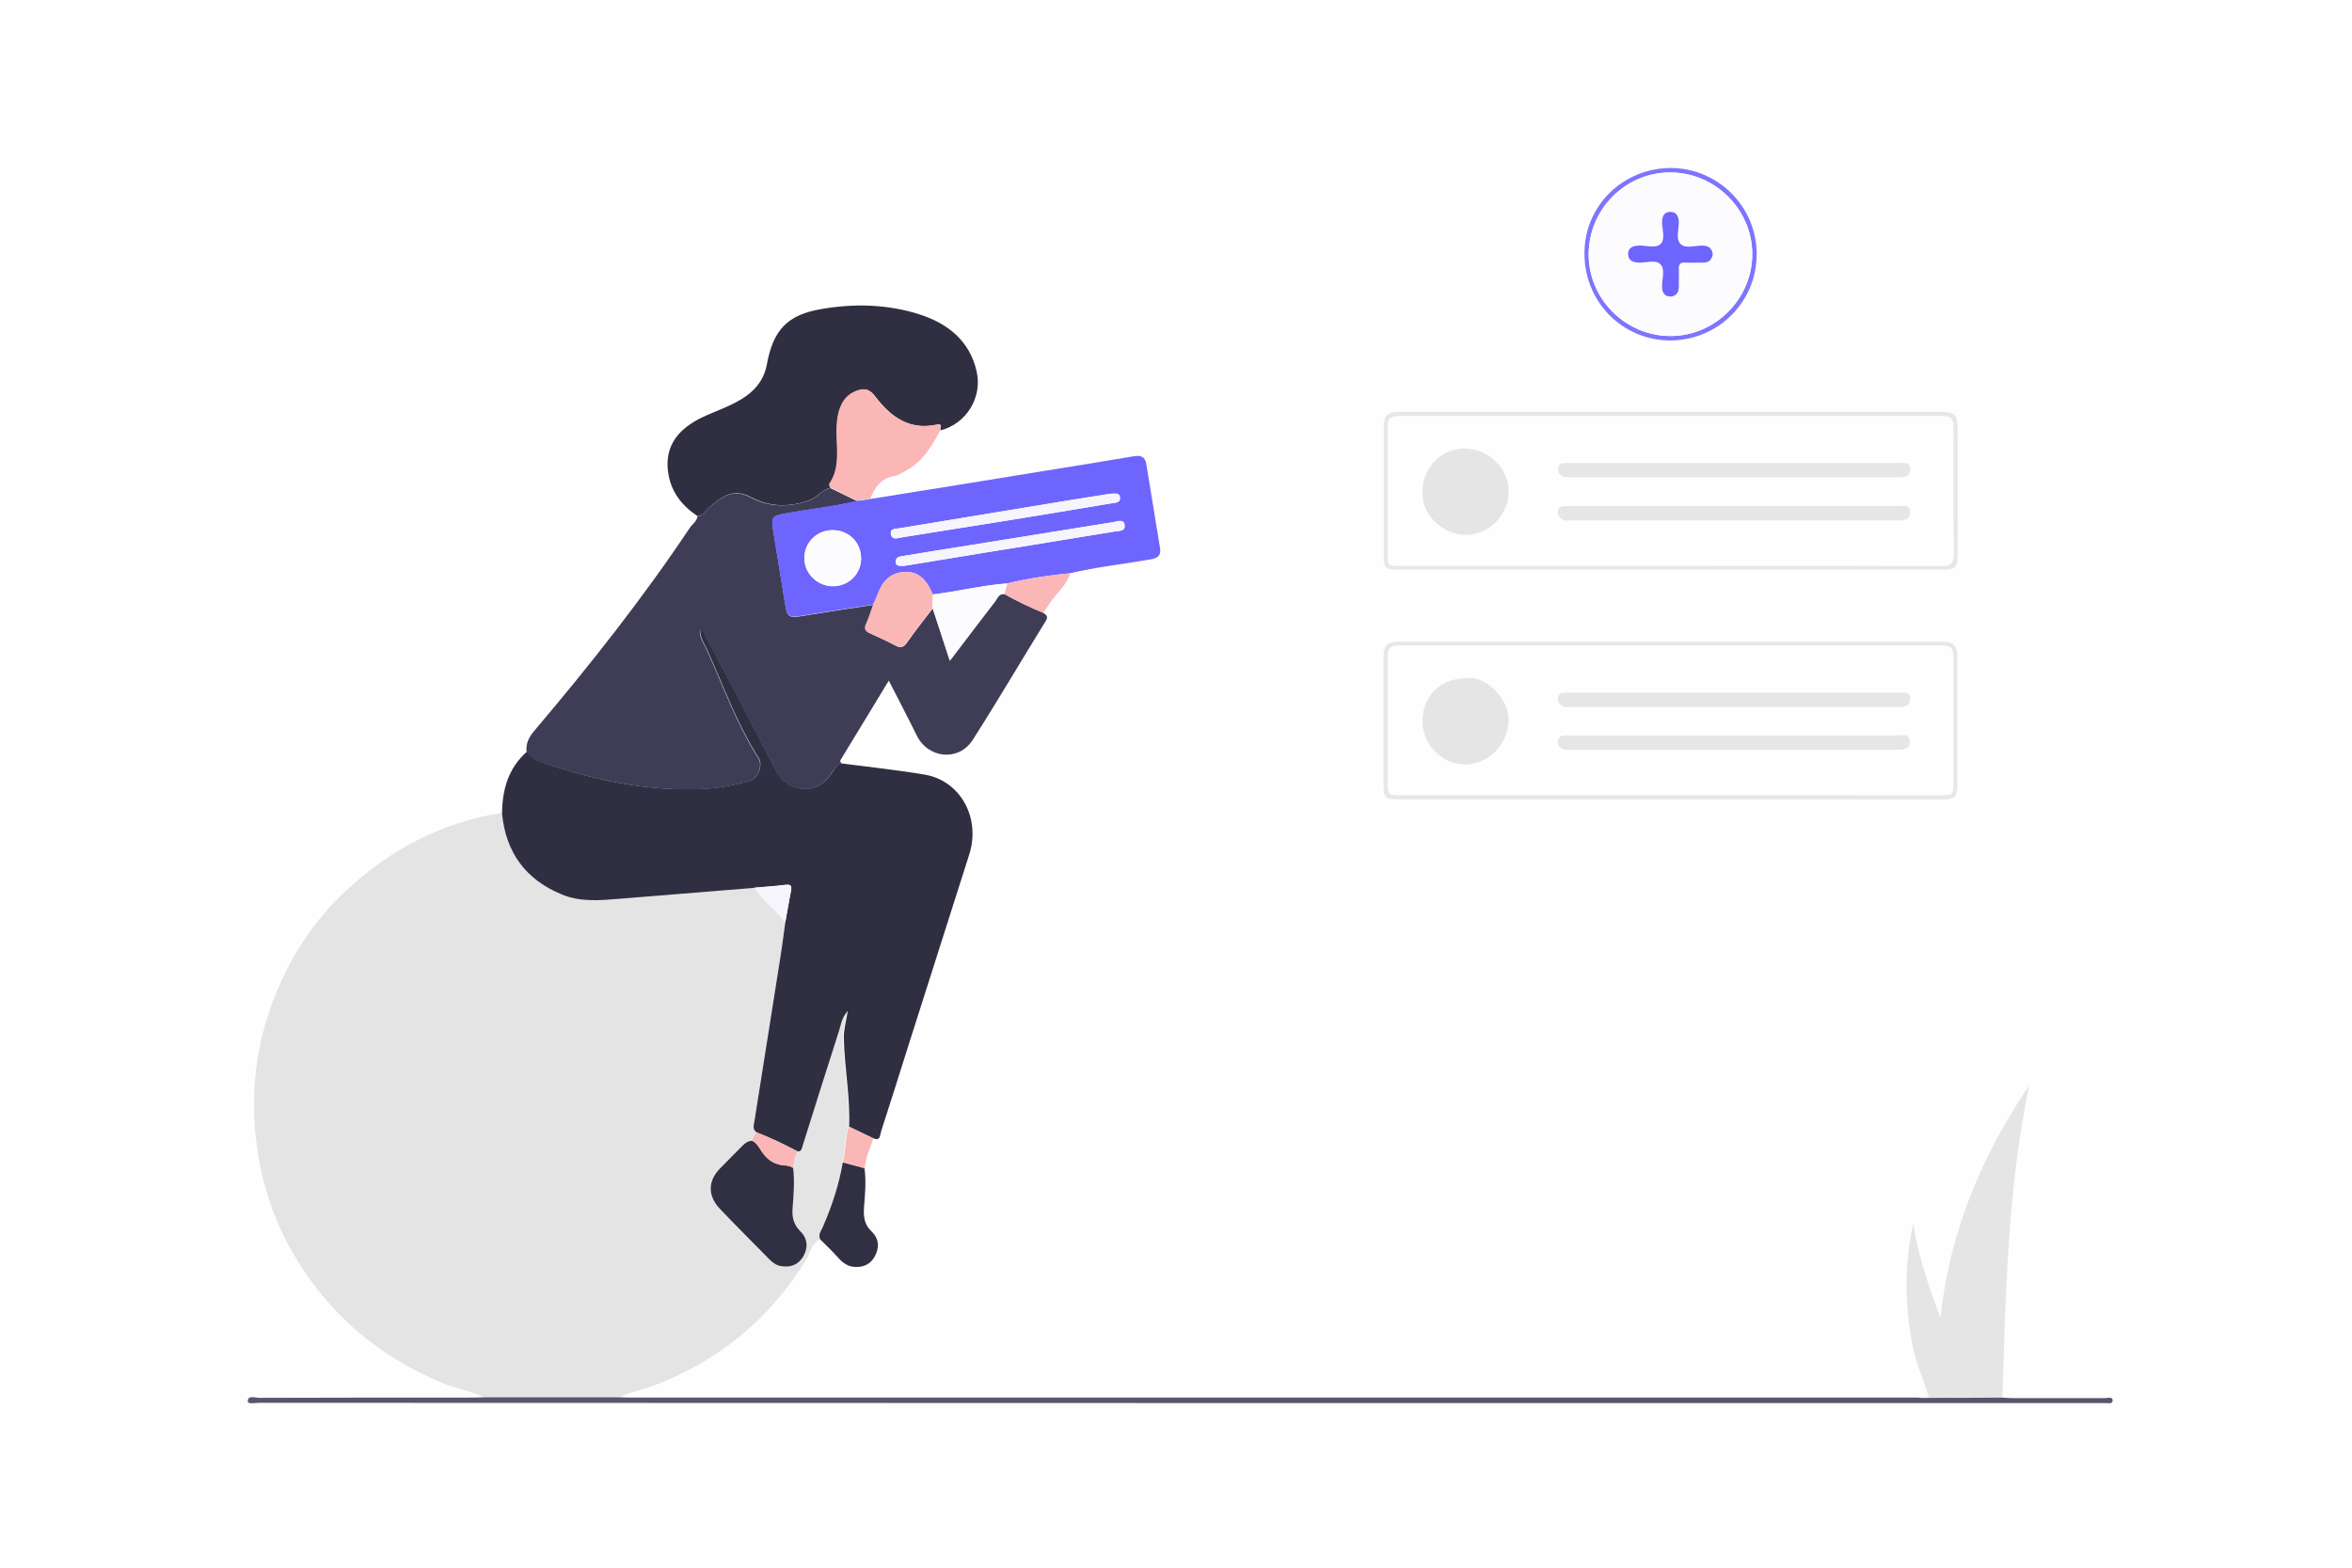
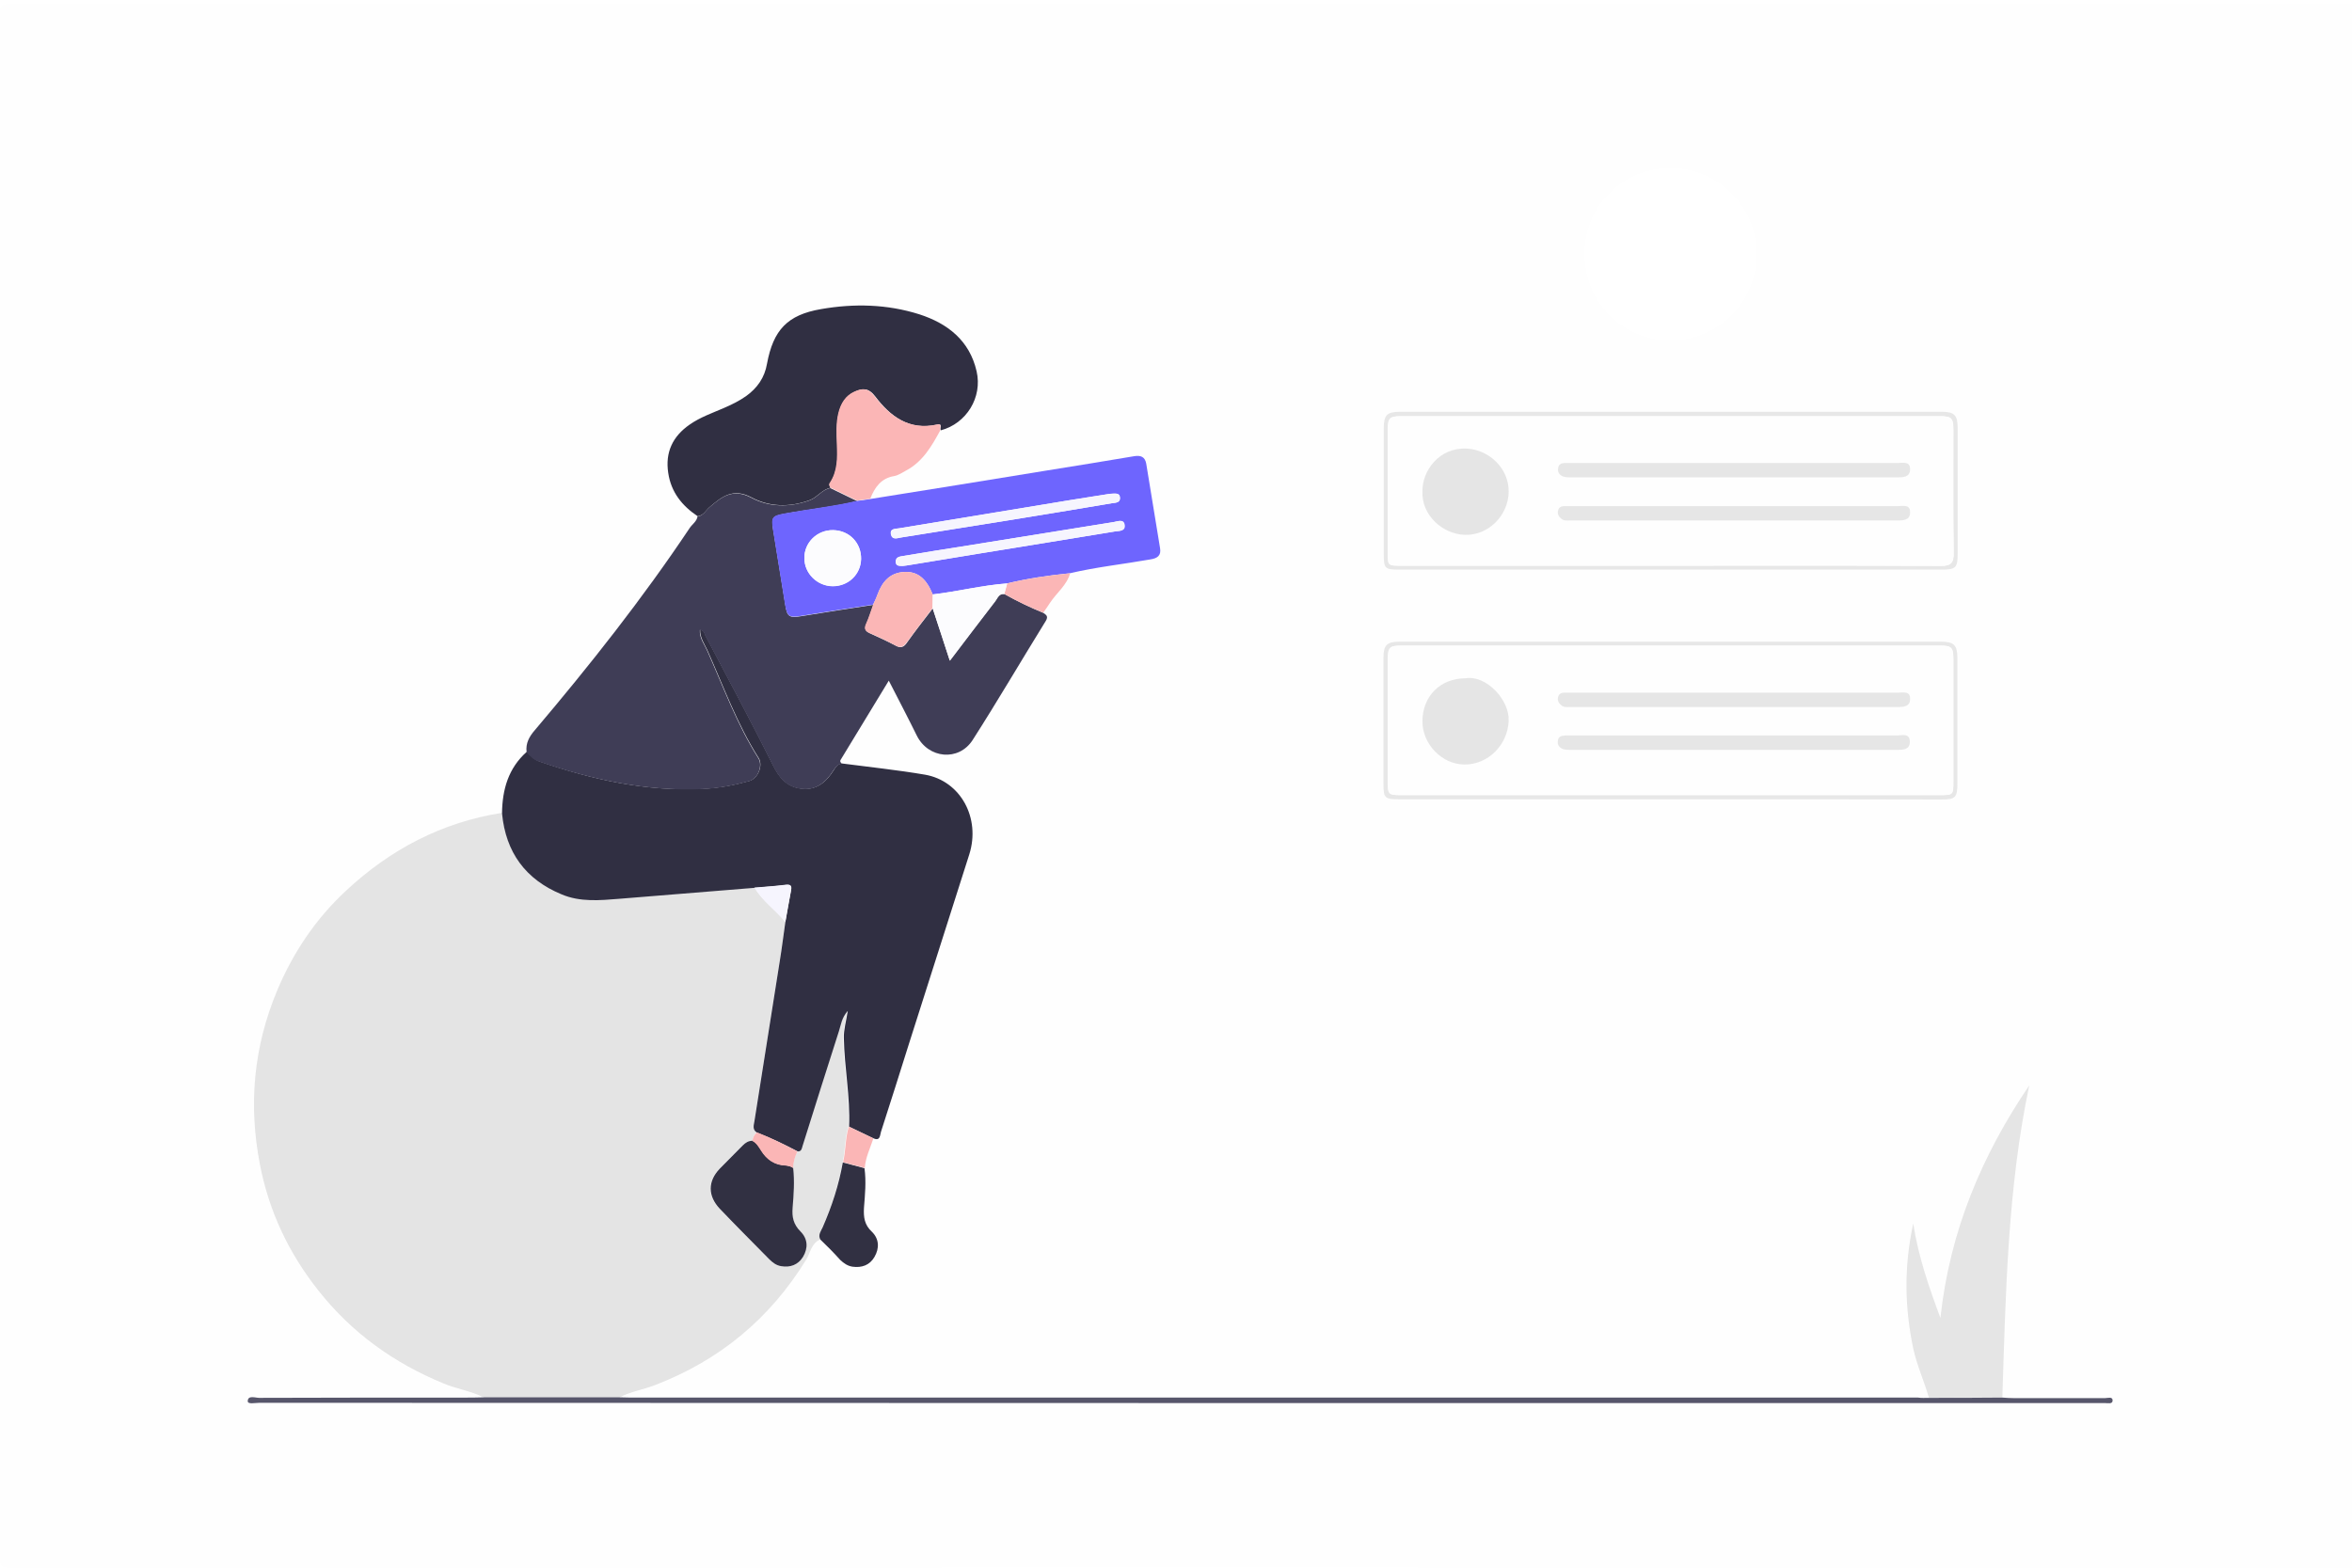
<svg xmlns="http://www.w3.org/2000/svg" version="1.1" id="Ebene_1" x="0px" y="0px" viewBox="0 0 900 600" style="enable-background:new 0 0 900 600;" xml:space="preserve">
  <style type="text/css">
	.st0{fill:#FEFEFE;}
	.st1{fill:#E4E4E4;}
	.st2{fill:#302F42;}
	.st3{fill:#3F3D56;}
	.st4{fill:#6E65FE;}
	.st5{fill:#E5E5E5;}
	.st6{fill:#57566B;}
	.st7{fill:#FBB6B6;}
	.st8{fill:#E7E7E7;}
	.st9{fill:#313042;}
- 	.st10{fill:#7D75FE;}
- 	.st11{fill:#F6F5FE;}
- 	.st12{fill:#FCFCFE;}
- 	.st13{fill:#E6E6E6;}
+ 	.st10{fill:#F6F5FE;}
+ 	.st11{fill:#FCFCFE;}
+ 	.st12{fill:#E6E6E6;}
</style>
  <g>
    <path class="st0" d="M451.3,1.6c149.2,0,298.5,0,447.7-0.1c3.2,0,3.8,0.7,3.8,3.8c-0.1,196.9-0.1,393.8,0,590.8   c0,3.1-0.5,3.9-3.8,3.9c-298.4-0.1-596.7-0.1-895.1,0c-3.4,0-4-0.8-4-4C0.1,399,0.1,202.1,0,5.2c0-2.8,0.5-3.7,3.5-3.7   C152.8,1.6,302,1.6,451.3,1.6z M330.9,447c0.3-4,2.1-7.6,3.3-11.3c2.6,1.1,2.4-1.3,2.8-2.5c3.7-11.4,7.3-22.8,10.9-34.3   c7.6-24,15.3-47.9,22.9-71.9c4.4-13.9-3.3-28.1-16.9-30.5c-10.5-1.9-21.2-2.9-31.8-4.3c-0.4-0.5-0.9-0.9-0.4-1.7   c6-9.9,12-19.8,18.3-30.1c3.7,7.3,7.3,14.1,10.7,21c4.4,8.9,16.1,10,21.4,1.7c9.6-15.1,18.6-30.4,28-45.6c1-1.7,0.3-2.2-0.9-3   c0.9-1.3,1.8-2.5,2.6-3.8c2.5-3.8,6.4-6.7,7.7-11.3c10.2-2.4,20.5-3.4,30.8-5.3c2.6-0.5,4.2-1.5,3.7-4.3   c-1.8-10.8-3.5-21.6-5.3-32.4c-0.4-2.6-2-3.2-4.6-2.8c-11.2,1.9-22.4,3.7-33.6,5.5c-22.5,3.6-45,7.2-67.5,10.9   c1.7-4.5,4.2-7.9,9.3-8.8c1.7-0.3,3.1-1.3,4.5-2.1c6.4-3.4,9.9-9.3,13.1-15.4c9.8-2.6,16-12.6,13.7-22.6   c-2.7-11.8-11.1-18.4-21.9-21.8c-12.2-3.9-25-4.2-37.6-2c-12.9,2.2-18.4,8-20.7,20.9c-1,5.3-3.7,9.4-8,12.4   c-2.7,1.9-5.6,3.3-8.6,4.6c-4.4,1.9-9,3.5-13,6.3c-6.5,4.5-9.4,10.6-8.2,18.5c1.1,7.4,5.3,12.6,11.3,16.6c-0.3,1.9-2,3-3,4.4   c-18,27.1-38.2,52.5-59.2,77.3c-2.2,2.5-3.5,5.1-3.2,8.4c-7.1,6.3-9.3,14.5-9.5,23.6c-23.1,3.6-42.9,14.1-59.8,29.9   c-11.4,10.7-20.1,23.5-26.2,38c-9.1,21.6-11.1,43.9-6.6,66.9c3.5,17.9,11.1,33.7,22.3,48c12.7,16.2,28.7,27.7,47.7,35.5   c5.2,2.1,10.8,2.8,15.7,5.5c-1.6,0-3.1,0.1-4.7,0.1c-27.2,0-54.4,0-81.5,0.1c-1.6,0-4.3-1.1-4.4,1.2c-0.1,1.5,2.9,0.7,4.4,0.7   c221.1,0,442.2,0.1,663.2,0.1c14.4,0,28.7,0,43.1,0c1.1,0,2.9,0.5,2.9-1c0-1.6-1.8-0.9-2.9-0.9c-11.6-0.1-23.3,0-34.9,0   c-1.4,0-2.9-0.1-4.3-0.2c1.3-40,2-80.1,10.3-119.6c-18.2,26.7-30.5,55.7-34,89c-4.5-12.1-8.4-23.4-10.4-36.1   c-3.6,16.5-3.3,32.2,0,47.8c1.4,6.5,4.2,12.5,6,18.9c-1.4,0.1-2.9,0.1-4.3,0.1c-164.2,0-328.4,0-492.6,0c-1.4,0-2.9-0.1-4.3-0.1   c4.4-2.3,9.3-3.1,13.8-4.8c24.7-9.5,43.9-25.5,57.8-48c1.6-2.6,1.9-6.3,5.4-7.7c2.6,2.6,5.2,5.1,7.8,7.7c1.3,1.3,2.8,2.4,4.7,2.6   c3.6,0.5,6.5-0.5,8.4-3.7c2-3.4,1.8-7-1-9.7c-2.7-2.7-3.2-5.5-3-9.1C331.1,457.1,331.6,452.1,330.9,447z M639.2,305.9   c34.5,0,69,0,103.5,0c5.6,0,6.3-0.7,6.3-6.3c0-15.9,0-31.9,0-47.8c0-5-1.2-6.3-6.2-6.3c-69.1,0-138.2,0-207.4,0c-4.7,0-6,1.3-6,6   c0,16.2,0,32.4,0,48.6c0,5.3,0.5,5.7,5.9,5.7C570,305.9,604.6,305.9,639.2,305.9z M639.1,218c34.6,0,69.2,0,103.9,0   c5.3,0,6.1-0.7,6.1-6.1c0-16.1,0-32.1,0-48.2c0-4.7-1.3-6.1-6-6.1c-69.1,0-138.2,0-207.4,0c-5,0-6.2,1.3-6.2,6.3   c0,15.9,0,31.9,0,47.8c0,5.9,0.3,6.3,6.1,6.3C570.1,218,604.6,218,639.1,218z M639.4,64.3c-18.3-0.1-33,14.4-33.1,32.6   c-0.1,18.5,14.4,33.3,32.7,33.4c18.4,0.1,33.2-14.7,33.2-33C672.2,79.1,657.5,64.4,639.4,64.3z" />
    <path class="st1" d="M313.9,474.4c-3.5,1.4-3.8,5.1-5.4,7.7c-13.9,22.6-33.1,38.5-57.8,48c-4.6,1.8-9.5,2.5-13.8,4.8   c-17.2,0-34.4,0-51.7,0c-5-2.6-10.6-3.3-15.7-5.5c-18.9-7.8-34.9-19.3-47.7-35.5c-11.3-14.3-18.8-30.1-22.3-48   c-4.5-23-2.5-45.2,6.6-66.9c6.1-14.5,14.7-27.3,26.2-38c16.9-15.8,36.7-26.3,59.8-29.9c1.4,14.9,9,25.2,22.8,31   c7.1,3,14.6,2.3,22,1.7c17.3-1.4,34.6-2.8,51.8-4.2c3,5.2,8.1,8.6,11.8,13.2c-0.7,4.9-1.3,9.8-2.1,14.7   c-3.2,20.4-6.5,40.9-9.7,61.3c-0.2,1.6-1,3.4,1,4.5c-1.1,0.8-1.6,2-1.8,3.3c-1.5,0-2.7,0.7-3.8,1.8c-2.9,3-5.9,5.9-8.8,8.9   c-4.6,4.8-4.6,10.4,0,15.3c6.2,6.5,12.6,12.9,18.9,19.3c1.3,1.3,2.8,2.4,4.6,2.7c3.6,0.5,6.5-0.5,8.4-3.6c2-3.4,1.8-6.9-1-9.7   c-2.7-2.7-3.3-5.5-3-9.1c0.4-5,0.8-10.1,0.2-15.2c0-2.2,0.8-4.2,1.6-6.2c1.5,0.1,1.5-1.1,1.8-2.1c4.6-14.6,9.2-29.3,13.9-43.9   c0.8-2.4,1-5.2,3.4-7.8c-0.6,4-1.5,7.2-1.5,10.4c0.2,11.3,2.6,22.5,2,33.9c-1.4,4.4-1.1,9.1-2.2,13.6c-1.5,8.6-4.2,16.9-7.7,24.8   C314.2,471.1,312.9,472.6,313.9,474.4z" />
    <path class="st2" d="M289.7,433.5c-2-1.2-1.2-3-1-4.5c3.2-20.4,6.5-40.9,9.7-61.3c0.8-4.9,1.4-9.8,2.1-14.7   c0.7-4.1,1.5-8.1,2.2-12.2c0.3-1.7-0.2-2.3-2-2.1c-4,0.5-8,0.7-12,1.1c-17.3,1.4-34.6,2.8-51.8,4.2c-7.4,0.6-14.9,1.3-22-1.7   c-13.8-5.7-21.4-16.1-22.8-31c0.1-9.1,2.4-17.3,9.5-23.6c1.4,1.5,2.7,2.9,4.8,3.7c20.3,7,41,11.6,62.7,10.5c6-0.3,11.9-1.4,17.6-3   c3.3-0.9,5.4-5.9,3.6-8.8c-8.2-12.9-13.4-27.3-19.6-41.2c-1.1-2.4-2.9-4.8-2.8-7.9c1.6,0.2,1.7,1.4,2.1,2.3   c8.7,16.5,17.5,32.9,25.8,49.5c2.4,4.9,5.3,8.3,10.7,9c5.8,0.8,9.6-2.4,12.5-7c0.8-1.2,1.5-2.5,3.2-2.6c10.6,1.4,21.3,2.5,31.8,4.3   c13.6,2.4,21.3,16.6,16.9,30.5c-7.6,24-15.3,47.9-22.9,71.9c-3.6,11.4-7.2,22.9-10.9,34.3c-0.4,1.2-0.2,3.6-2.8,2.5   c-3.1-1.5-6.3-3-9.4-4.5c0.5-11.4-1.8-22.6-2-33.9c-0.1-3.2,0.9-6.4,1.5-10.4c-2.4,2.7-2.6,5.4-3.4,7.8   c-4.7,14.6-9.3,29.3-13.9,43.9c-0.3,1-0.4,2.1-1.8,2.1C300.1,438,295,435.5,289.7,433.5z" />
    <path class="st3" d="M322.1,292.3c-1.7,0.2-2.4,1.5-3.2,2.6c-2.9,4.6-6.7,7.8-12.5,7c-5.4-0.7-8.3-4.1-10.7-9   c-8.3-16.6-17.1-33-25.8-49.5c-0.4-0.8-0.5-2.1-2.1-2.3c-0.2,3.1,1.7,5.4,2.8,7.9c6.2,13.9,11.4,28.3,19.6,41.2   c1.8,2.9-0.2,7.9-3.6,8.8c-5.8,1.6-11.6,2.7-17.6,3c-21.7,1-42.4-3.6-62.7-10.5c-2.2-0.7-3.5-2.1-4.8-3.7c-0.4-3.3,1-5.9,3.2-8.4   c21-24.8,41.1-50.2,59.2-77.3c1-1.5,2.7-2.5,3-4.4c2.2-0.3,3.1-2.3,4.5-3.5c4.7-4,9-7.5,16.1-3.7c6.9,3.7,14.7,3.7,22.3,1   c3-1.1,4.7-4.1,7.9-4.7c3.4,1.7,6.9,3.3,10.3,5c-9.1,2.2-18.5,3.1-27.6,4.8c-5,0.9-5.3,1.5-4.5,6.4c1.5,9.5,3.1,19,4.6,28.5   c0.7,4.6,1.5,5.1,6.3,4.3c9.1-1.5,18.2-2.9,27.4-4.3c-0.9,2.4-1.6,4.9-2.7,7.3c-0.8,1.9-0.4,2.8,1.4,3.6c3.3,1.5,6.6,3,9.8,4.7   c2,1.1,3.2,0.6,4.4-1.2c3.1-4.4,6.5-8.7,9.8-13c2.1,6.5,4.3,13,6.6,20c6-7.9,11.7-15.4,17.4-22.8c0.9-1.2,1.4-3,3.5-2.7   c4.8,2.7,9.8,5.1,14.9,7.2c1.1,0.8,1.9,1.3,0.9,3c-9.4,15.2-18.4,30.6-28,45.6c-5.3,8.3-17,7.2-21.4-1.7c-3.4-6.9-6.9-13.6-10.7-21   c-6.3,10.3-12.3,20.2-18.3,30.1C321.2,291.4,321.7,291.8,322.1,292.3z" />
    <path class="st2" d="M317.8,186.7c-3.2,0.6-5,3.6-7.9,4.7c-7.6,2.8-15.4,2.7-22.3-1c-7.1-3.8-11.4-0.3-16.1,3.7   c-1.4,1.2-2.3,3.2-4.5,3.5c-6-4-10.2-9.2-11.3-16.6c-1.2-7.9,1.7-14,8.2-18.5c4-2.8,8.6-4.4,13-6.3c3-1.3,5.9-2.7,8.6-4.6   c4.3-3.1,7.1-7.1,8-12.4c2.4-12.9,7.8-18.7,20.7-20.9c12.6-2.2,25.3-1.9,37.6,2c10.8,3.5,19.2,10,21.9,21.8   c2.3,10-3.9,20-13.7,22.6c-0.6-0.7,1-2.7-1.4-2.2c-10.6,2.4-17.9-3.1-23.7-10.8c-2.6-3.4-4.9-3.1-7.8-1.8c-3.5,1.6-5.2,4.6-6.1,8.1   c-1,4-0.8,8-0.6,12.1c0.2,5.1,0.3,10.2-2.7,14.7C317.1,185.6,317.5,186.1,317.8,186.7z" />
    <path class="st4" d="M334.1,231.4c-9.1,1.4-18.3,2.8-27.4,4.3c-4.7,0.8-5.5,0.3-6.3-4.3c-1.5-9.5-3.1-19-4.6-28.5   c-0.8-5-0.4-5.5,4.5-6.4c9.2-1.7,18.5-2.7,27.6-4.8c1.7-0.2,3.3-0.4,5-0.7c22.5-3.6,45-7.2,67.5-10.9c11.2-1.8,22.4-3.6,33.6-5.5   c2.5-0.4,4.1,0.2,4.6,2.8c1.8,10.8,3.5,21.6,5.3,32.4c0.5,2.9-1.1,3.9-3.7,4.3c-10.2,1.8-20.6,2.9-30.8,5.3   c-8.1,0.8-16.2,2-24.1,3.9c-9.6,0.7-18.9,3.1-28.4,4.2c-2.4-6-5.7-8.8-10.7-8.6c-5.6,0.2-8.6,3.7-10.4,8.6   C335.4,228.8,334.7,230.1,334.1,231.4z M318.8,202.9c-6.1-0.1-11.1,4.8-11,10.8c0,5.8,4.9,10.6,10.8,10.7c6,0,10.8-4.5,10.9-10.4   C329.6,207.8,325,203,318.8,202.9z M345.5,216.6c0.8-0.1,1.8-0.2,2.9-0.4c9.1-1.5,18.2-3,27.4-4.5c17-2.8,33.9-5.5,50.9-8.3   c1.5-0.3,4,0,3.7-2.4c-0.3-2.5-2.5-1.5-4.1-1.2c-18.6,3-37.3,6-55.9,9c-8.2,1.3-16.5,2.6-24.7,4c-1.2,0.2-2.8,0.3-2.8,2.1   C342.7,216.6,344,216.6,345.5,216.6z M424.7,189c-4.5,0.7-9.8,1.6-15.1,2.4c-21.8,3.6-43.7,7.2-65.5,10.8c-1.4,0.2-3.7,0-3.1,2.4   c0.5,2.1,2.3,1.4,3.9,1.1c13.8-2.2,27.5-4.4,41.3-6.6c13.1-2.1,26.2-4.3,39.3-6.5c1.3-0.2,3.3-0.1,3.1-2.2   C428.4,188.5,426.8,188.9,424.7,189z" />
    <path class="st5" d="M738.1,535c-1.8-6.4-4.6-12.4-6-18.9c-3.3-15.7-3.6-31.3,0-47.8c2,12.7,5.9,24,10.4,36.1   c3.6-33.3,15.9-62.3,34-89c-8.3,39.5-9,79.6-10.3,119.6C756.9,534.9,747.5,534.9,738.1,535z" />
    <path class="st6" d="M738.1,535c9.4,0,18.8,0,28.2-0.1c1.4,0.1,2.9,0.2,4.3,0.2c11.6,0,23.3,0,34.9,0c1,0,2.9-0.7,2.9,0.9   c0,1.5-1.9,1-2.9,1c-14.4,0-28.7,0-43.1,0c-221.1,0-442.2,0-663.2-0.1c-1.6,0-4.5,0.7-4.4-0.7c0.1-2.3,2.9-1.2,4.4-1.2   c27.2-0.1,54.4-0.1,81.5-0.1c1.6,0,3.1-0.1,4.7-0.1c17.2,0,34.4,0,51.7,0c1.4,0,2.9,0.1,4.3,0.1c164.2,0,328.4,0,492.6,0   C735.2,535.1,736.6,535,738.1,535z" />
    <path class="st7" d="M333,190.9c-1.7,0.2-3.3,0.4-5,0.7c-3.4-1.7-6.9-3.3-10.3-5c-0.2-0.6-0.7-1.1-0.2-1.8c3-4.5,2.9-9.6,2.7-14.7   c-0.1-4-0.4-8.1,0.6-12.1c0.9-3.6,2.7-6.6,6.1-8.1c2.9-1.3,5.2-1.6,7.8,1.8c5.8,7.6,13.1,13.1,23.7,10.8c2.5-0.6,0.9,1.5,1.4,2.2   c-3.3,6.1-6.7,12-13.1,15.4c-1.5,0.8-2.9,1.8-4.5,2.1C337.2,183,334.7,186.5,333,190.9z" />
    <path class="st8" d="M639.2,305.9c-34.6,0-69.2,0-103.9,0c-5.4,0-5.9-0.5-5.9-5.7c0-16.2,0-32.4,0-48.6c0-4.7,1.3-6,6-6   c69.1,0,138.2,0,207.4,0c4.9,0,6.2,1.3,6.2,6.3c0,15.9,0,31.9,0,47.8c0,5.6-0.7,6.3-6.3,6.3C708.2,305.9,673.7,305.9,639.2,305.9z    M639,304.3c34.4,0,68.7,0,103.1,0c5.4,0,5.4,0,5.4-5.5c0-15.4,0-30.8,0-46.2c0-4.9-0.6-5.5-5.3-5.5c-68.6,0-137.2,0-205.7,0   c-4.8,0-5.3,0.6-5.4,5.5c0,15.3,0,30.6,0,45.8c0,5.9,0,5.9,5.7,5.9C570.8,304.3,604.9,304.3,639,304.3z" />
    <path class="st8" d="M639.1,218c-34.5,0-69,0-103.5,0c-5.8,0-6.1-0.3-6.1-6.3c0-15.9,0-31.9,0-47.8c0-5,1.2-6.3,6.2-6.3   c69.1,0,138.2,0,207.4,0c4.7,0,6,1.3,6,6.1c0,16.1,0,32.1,0,48.2c0,5.4-0.7,6.1-6.1,6.1C708.3,218,673.7,218,639.1,218z    M639.2,216.5c34.5,0,69-0.1,103.5,0.1c3.8,0,5-1.1,4.9-4.9c-0.2-15.7-0.1-31.3-0.1-47c0-4.7-0.6-5.4-5.1-5.4   c-68.7,0-137.4,0-206.1,0c-4.6,0-5.2,0.7-5.2,5.2c0,15.7,0,31.3,0,47c0,5,0,5,5.1,5C570.4,216.5,604.8,216.5,639.2,216.5z" />
    <path class="st9" d="M313.9,474.4c-1-1.8,0.3-3.3,0.9-4.7c3.5-8,6.2-16.2,7.7-24.8c2.8,0.7,5.6,1.5,8.3,2.2   c0.7,5.1,0.2,10.1-0.2,15.2c-0.2,3.6,0.2,6.5,3,9.1c2.8,2.7,3,6.3,1,9.7c-1.8,3.1-4.8,4.2-8.4,3.7c-1.9-0.3-3.3-1.3-4.7-2.6   C319.1,479.5,316.5,476.9,313.9,474.4z" />
-     <path class="st10" d="M639.4,64.3c18.1,0.1,32.8,14.8,32.8,33c0,18.3-14.8,33-33.2,33c-18.3-0.1-32.8-14.9-32.7-33.4   C606.3,78.7,621.1,64.3,639.4,64.3z M607.9,97.4c0,17.1,14.1,31.2,31.2,31.2c17.2,0.1,31.5-14.3,31.4-31.4   C670.4,80,656.1,65.9,638.9,66C621.8,66.1,607.9,80.2,607.9,97.4z" />
    <path class="st7" d="M385.4,223.3c7.9-1.9,16-3.1,24.1-3.9c-1.3,4.6-5.2,7.5-7.7,11.3c-0.8,1.3-1.7,2.5-2.6,3.8   c-5.1-2.1-10.1-4.4-14.9-7.2C384.7,226,385,224.7,385.4,223.3z" />
    <path class="st7" d="M330.9,447c-2.8-0.7-5.6-1.5-8.3-2.2c1.1-4.5,0.8-9.2,2.2-13.6c3.1,1.5,6.3,3,9.4,4.5   C333,439.4,331.2,443,330.9,447z" />
    <path class="st9" d="M303.5,447c0.6,5.1,0.2,10.2-0.2,15.2c-0.3,3.6,0.3,6.4,3,9.1c2.8,2.8,3,6.3,1,9.7c-1.9,3.1-4.9,4.2-8.4,3.6   c-1.9-0.3-3.3-1.4-4.6-2.7c-6.3-6.4-12.7-12.8-18.9-19.3c-4.6-4.9-4.6-10.5,0-15.3c2.9-3,5.9-5.9,8.8-8.9c1.1-1.1,2.2-1.8,3.8-1.8   c1.6,0.8,2.4,2.3,3.3,3.7c2.2,3.5,5.2,5.6,9.4,5.7C301.6,446.2,302.6,446.3,303.5,447z" />
    <path class="st7" d="M303.5,447c-0.9-0.6-1.8-0.8-2.9-0.9c-4.2-0.1-7.3-2.3-9.4-5.7c-0.9-1.4-1.7-2.9-3.3-3.7   c0.2-1.3,0.7-2.5,1.8-3.3c5.3,2.1,10.4,4.6,15.4,7.3C304.2,442.8,303.5,444.8,303.5,447z" />
-     <path class="st11" d="M288.7,339.7c4-0.3,8-0.6,12-1.1c1.8-0.2,2.4,0.4,2,2.1c-0.8,4.1-1.5,8.1-2.2,12.2   C296.8,348.3,291.7,344.9,288.7,339.7z" />
+     <path class="st10" d="M288.7,339.7c4-0.3,8-0.6,12-1.1c1.8-0.2,2.4,0.4,2,2.1c-0.8,4.1-1.5,8.1-2.2,12.2   C296.8,348.3,291.7,344.9,288.7,339.7z" />
    <path class="st7" d="M334.1,231.4c0.6-1.3,1.2-2.6,1.7-3.9c1.8-4.9,4.8-8.4,10.4-8.6c5-0.2,8.3,2.6,10.7,8.6c0,1.8,0,3.6-0.1,5.3   c-3.3,4.3-6.6,8.6-9.8,13c-1.3,1.8-2.4,2.3-4.4,1.2c-3.2-1.7-6.5-3.3-9.8-4.7c-1.8-0.8-2.3-1.7-1.4-3.6   C332.5,236.3,333.2,233.8,334.1,231.4z" />
-     <path class="st12" d="M356.9,232.8c0-1.8,0-3.6,0.1-5.3c9.5-1.1,18.9-3.5,28.4-4.2c-0.4,1.3-0.7,2.7-1.1,4   c-2.1-0.3-2.6,1.5-3.5,2.7c-5.7,7.4-11.4,14.9-17.4,22.8C361.2,245.8,359,239.3,356.9,232.8z" />
-     <path class="st12" d="M318.8,202.9c6.2,0.1,10.8,4.9,10.7,11c-0.2,5.9-4.9,10.5-10.9,10.4c-5.9,0-10.8-4.9-10.8-10.7   C307.7,207.7,312.6,202.8,318.8,202.9z" />
-     <path class="st11" d="M345.5,216.6c-1.5,0-2.8,0.1-2.8-1.7c0-1.8,1.6-1.9,2.8-2.1c8.2-1.4,16.4-2.7,24.7-4c18.6-3,37.3-6,55.9-9   c1.6-0.3,3.8-1.2,4.1,1.2c0.3,2.5-2.2,2.2-3.7,2.4c-16.9,2.8-33.9,5.6-50.9,8.3c-9.1,1.5-18.2,3-27.4,4.5   C347.3,216.4,346.3,216.5,345.5,216.6z" />
-     <path class="st11" d="M424.7,189c2-0.1,3.7-0.4,3.8,1.4c0.2,2.1-1.8,2-3.1,2.2c-13.1,2.2-26.2,4.4-39.3,6.5   c-13.8,2.2-27.5,4.4-41.3,6.6c-1.6,0.3-3.4,1-3.9-1.1c-0.5-2.4,1.7-2.1,3.1-2.4c21.8-3.6,43.7-7.2,65.5-10.8   C414.9,190.5,420.2,189.7,424.7,189z" />
+     <path class="st11" d="M356.9,232.8c0-1.8,0-3.6,0.1-5.3c9.5-1.1,18.9-3.5,28.4-4.2c-0.4,1.3-0.7,2.7-1.1,4   c-2.1-0.3-2.6,1.5-3.5,2.7c-5.7,7.4-11.4,14.9-17.4,22.8C361.2,245.8,359,239.3,356.9,232.8z" />
+     <path class="st11" d="M318.8,202.9c6.2,0.1,10.8,4.9,10.7,11c-0.2,5.9-4.9,10.5-10.9,10.4c-5.9,0-10.8-4.9-10.8-10.7   C307.7,207.7,312.6,202.8,318.8,202.9z" />
+     <path class="st10" d="M345.5,216.6c-1.5,0-2.8,0.1-2.8-1.7s1.6-1.9,2.8-2.1c8.2-1.4,16.4-2.7,24.7-4c18.6-3,37.3-6,55.9-9   c1.6-0.3,3.8-1.2,4.1,1.2c0.3,2.5-2.2,2.2-3.7,2.4c-16.9,2.8-33.9,5.6-50.9,8.3c-9.1,1.5-18.2,3-27.4,4.5   C347.3,216.4,346.3,216.5,345.5,216.6z" />
+     <path class="st10" d="M424.7,189c2-0.1,3.7-0.4,3.8,1.4c0.2,2.1-1.8,2-3.1,2.2c-13.1,2.2-26.2,4.4-39.3,6.5   c-13.8,2.2-27.5,4.4-41.3,6.6c-1.6,0.3-3.4,1-3.9-1.1c-0.5-2.4,1.7-2.1,3.1-2.4c21.8-3.6,43.7-7.2,65.5-10.8   C414.9,190.5,420.2,189.7,424.7,189z" />
    <path class="st0" d="M639,304.3c-34.1,0-68.2,0-102.3,0c-5.7,0-5.7,0-5.7-5.9c0-15.3,0-30.6,0-45.8c0-4.9,0.6-5.5,5.4-5.5   c68.6,0,137.2,0,205.7,0c4.7,0,5.3,0.6,5.3,5.5c0,15.4,0,30.8,0,46.2c0,5.5,0,5.5-5.4,5.5C707.7,304.3,673.4,304.3,639,304.3z    M560.8,259.6c-9.6,0-16.5,6.8-16.5,16.4c0,8.7,7.4,16.4,16,16.5c9.2,0.1,16.7-7.5,17-16.8C577.6,267.8,568.7,258.2,560.8,259.6z    M664,265.1c-20.8,0-41.5,0-62.3,0c-1,0-2.1,0-3.1,0c-1.1,0-2,0.5-2.3,1.7c-0.3,1.3,0.2,2.3,1.2,3.1c1,0.8,2.2,0.7,3.4,0.7   c41.8,0,83.6,0,125.4,0c2.2,0,4.5-0.2,4.7-2.9c0.2-3.3-2.7-2.6-4.6-2.6C705.5,265.1,684.7,265.1,664,265.1z M663.5,281.5   c-20.6,0-41.3,0-61.9,0c-0.9,0-1.8,0-2.7,0c-1.5,0-2.6,0.5-2.7,2.2c-0.1,1.5,0.7,2.5,2,3c0.9,0.3,2,0.3,3.1,0.3   c41.5,0,83,0,124.6,0c2.3,0,4.9,0,5-3c0.1-3.6-3.1-2.5-5-2.5C705,281.5,684.3,281.5,663.5,281.5z" />
-     <path class="st0" d="M639.2,216.5c-34.4,0-68.7,0-103.1,0c-5.1,0-5.1,0-5.1-5c0-15.7,0-31.3,0-47c0-4.6,0.7-5.2,5.2-5.2   c68.7,0,137.4,0,206.1,0c4.4,0,5.1,0.7,5.1,5.4c0,15.7-0.1,31.3,0.1,47c0,3.8-1.1,4.9-4.9,4.9C708.1,216.4,673.6,216.5,639.2,216.5   z M544.3,188c-0.4,9.2,7.6,16.4,16.1,16.7c9.1,0.3,16.7-7.5,16.8-16.5c0.1-8.8-7.3-16-15.9-16.5C550.7,171,544.3,180.3,544.3,188z    M663.6,193.7c-20.6,0-41.3,0-61.9,0c-1,0-2.1,0-3.1,0c-1.1,0-2,0.5-2.3,1.7c-0.3,1.3,0.2,2.3,1.2,3.1c1,0.8,2.2,0.7,3.4,0.7   c41.8,0,83.6,0,125.4,0c2.2,0,4.5-0.2,4.7-2.9c0.2-3.3-2.7-2.6-4.6-2.6C705.4,193.7,684.5,193.7,663.6,193.7z M663.5,177.2   c-20.5,0-41,0-61.5,0c-1,0-2.1,0-3.1,0c-1.5,0-2.6,0.5-2.7,2.2c-0.1,1.5,0.8,2.5,2,3c0.9,0.3,2.1,0.3,3.1,0.3c41.5,0,83,0,124.6,0   c2.3,0,4.9,0,5-3c0.1-3.3-2.8-2.5-4.7-2.5C705.3,177.2,684.4,177.2,663.5,177.2z" />
-     <path class="st12" d="M607.9,97.4c0-17.1,13.9-31.3,31-31.4c17.2-0.1,31.6,14,31.6,31.2c0.1,17.1-14.3,31.5-31.4,31.4   C622,128.5,607.9,114.4,607.9,97.4z M655.4,97.3c-0.3-2.1-1.5-3.2-3.7-3.2c-3-0.1-6.7,1.3-8.7-0.6c-2-1.9-0.5-5.7-0.7-8.6   c-0.1-2.2-1-3.7-3.1-3.7c-2.4-0.1-3.3,1.6-3.3,3.9c-0.1,2.8,1.2,6.5-0.5,8.3c-1.9,2.1-5.7,0.6-8.6,0.7c-2.3,0.1-3.9,1-3.9,3.4   c0.1,2.2,1.7,3,3.8,3.1c2.9,0.1,6.7-1.3,8.6,0.7c1.8,2,0.5,5.7,0.6,8.7c0.1,2.2,1.1,3.6,3.2,3.6c2.1,0,3.2-1.5,3.2-3.7   c0-2.3,0.1-4.7,0-7c-0.1-1.7,0.6-2.3,2.3-2.3c2.5,0.1,4.9,0,7.4,0C654.1,100.4,655.1,99.2,655.4,97.3z" />
+     <path class="st0" d="M639.2,216.5c-34.4,0-68.7,0-103.1,0c-5.1,0-5.1,0-5.1-5c0-15.7,0-31.3,0-47c0-4.6,0.7-5.2,5.2-5.2   c68.7,0,137.4,0,206.1,0c4.4,0,5.1,0.7,5.1,5.4c0,15.7-0.1,31.3,0.1,47c0,3.8-1.1,4.9-4.9,4.9C708.1,216.4,673.6,216.5,639.2,216.5   z M544.3,188c-0.4,9.2,7.6,16.4,16.1,16.7c9.1,0.3,16.7-7.5,16.8-16.5c0.1-8.8-7.3-16-15.9-16.5C550.7,171,544.3,180.3,544.3,188z    M663.6,193.7c-20.6,0-41.3,0-61.9,0c-1,0-2.1,0-3.1,0c-1.1,0-2,0.5-2.3,1.7c-0.3,1.3,0.2,2.3,1.2,3.1s2.2,0.7,3.4,0.7   c41.8,0,83.6,0,125.4,0c2.2,0,4.5-0.2,4.7-2.9c0.2-3.3-2.7-2.6-4.6-2.6C705.4,193.7,684.5,193.7,663.6,193.7z M663.5,177.2   c-20.5,0-41,0-61.5,0c-1,0-2.1,0-3.1,0c-1.5,0-2.6,0.5-2.7,2.2c-0.1,1.5,0.8,2.5,2,3c0.9,0.3,2.1,0.3,3.1,0.3c41.5,0,83,0,124.6,0   c2.3,0,4.9,0,5-3c0.1-3.3-2.8-2.5-4.7-2.5C705.3,177.2,684.4,177.2,663.5,177.2z" />
    <path class="st5" d="M560.8,259.6c7.9-1.3,16.8,8.2,16.5,16.2c-0.3,9.2-7.8,16.9-17,16.8c-8.6-0.1-16-7.8-16-16.5   C544.3,266.4,551.2,259.6,560.8,259.6z" />
-     <path class="st13" d="M664,265.1c20.8,0,41.5,0,62.3,0c1.9,0,4.8-0.8,4.6,2.6c-0.1,2.7-2.4,2.9-4.7,2.9c-41.8,0-83.6,0-125.4,0   c-1.2,0-2.4,0.2-3.4-0.7c-1-0.8-1.5-1.8-1.2-3.1c0.3-1.2,1.2-1.7,2.3-1.7c1,0,2.1,0,3.1,0C622.4,265.1,643.2,265.1,664,265.1z" />
-     <path class="st13" d="M663.5,281.5c20.8,0,41.5,0,62.3,0c2,0,5.1-1.1,5,2.5c0,3-2.7,3-5,3c-41.5,0-83,0-124.6,0c-1,0-2.1,0-3.1-0.3   c-1.3-0.5-2.2-1.5-2-3c0.1-1.7,1.2-2.1,2.7-2.2c0.9,0,1.8,0,2.7,0C622.2,281.5,642.9,281.5,663.5,281.5z" />
+     <path class="st12" d="M664,265.1c20.8,0,41.5,0,62.3,0c1.9,0,4.8-0.8,4.6,2.6c-0.1,2.7-2.4,2.9-4.7,2.9c-41.8,0-83.6,0-125.4,0   c-1.2,0-2.4,0.2-3.4-0.7c-1-0.8-1.5-1.8-1.2-3.1c0.3-1.2,1.2-1.7,2.3-1.7c1,0,2.1,0,3.1,0C622.4,265.1,643.2,265.1,664,265.1z" />
+     <path class="st12" d="M663.5,281.5c20.8,0,41.5,0,62.3,0c2,0,5.1-1.1,5,2.5c0,3-2.7,3-5,3c-41.5,0-83,0-124.6,0c-1,0-2.1,0-3.1-0.3   c-1.3-0.5-2.2-1.5-2-3c0.1-1.7,1.2-2.1,2.7-2.2c0.9,0,1.8,0,2.7,0C622.2,281.5,642.9,281.5,663.5,281.5z" />
    <path class="st5" d="M544.3,188c-0.1-7.7,6.3-16.9,17.1-16.3c8.6,0.5,16,7.7,15.9,16.5c-0.1,9-7.7,16.8-16.8,16.5   C552,204.4,543.9,197.2,544.3,188z" />
-     <path class="st13" d="M663.6,193.7c20.9,0,41.8,0,62.7,0c1.9,0,4.8-0.8,4.6,2.6c-0.1,2.7-2.4,2.9-4.7,2.9c-41.8,0-83.6,0-125.4,0   c-1.2,0-2.4,0.2-3.4-0.7c-1-0.8-1.5-1.8-1.2-3.1c0.3-1.2,1.2-1.7,2.3-1.7c1,0,2.1,0,3.1,0C622.3,193.7,642.9,193.7,663.6,193.7z" />
-     <path class="st13" d="M663.5,177.2c20.9,0,41.8,0,62.7,0c1.9,0,4.8-0.8,4.7,2.5c-0.1,3-2.7,3-5,3c-41.5,0-83,0-124.6,0   c-1,0-2.1,0-3.1-0.3c-1.3-0.5-2.2-1.5-2-3c0.1-1.7,1.2-2.2,2.7-2.2c1,0,2.1,0,3.1,0C622.5,177.2,643,177.2,663.5,177.2z" />
-     <path class="st4" d="M655.4,97.3c-0.3,1.9-1.3,3.1-3.3,3.2c-2.5,0-5,0.1-7.4,0c-1.7-0.1-2.3,0.6-2.3,2.3c0.1,2.3,0,4.7,0,7   c0,2.2-1.1,3.6-3.2,3.7c-2.1,0-3.2-1.4-3.2-3.6c-0.1-3,1.3-6.7-0.6-8.7c-1.9-2-5.7-0.5-8.6-0.7c-2.1-0.1-3.7-0.9-3.8-3.1   c-0.1-2.4,1.6-3.3,3.9-3.4c2.9-0.2,6.7,1.3,8.6-0.7c1.8-1.9,0.5-5.5,0.5-8.3c0-2.3,0.9-4,3.3-3.9c2.1,0,3,1.6,3.1,3.7   c0.1,3-1.3,6.7,0.7,8.6c1.9,1.9,5.7,0.5,8.7,0.6C654,94.1,655.1,95.2,655.4,97.3z" />
+     <path class="st12" d="M663.6,193.7c20.9,0,41.8,0,62.7,0c1.9,0,4.8-0.8,4.6,2.6c-0.1,2.7-2.4,2.9-4.7,2.9c-41.8,0-83.6,0-125.4,0   c-1.2,0-2.4,0.2-3.4-0.7c-1-0.8-1.5-1.8-1.2-3.1c0.3-1.2,1.2-1.7,2.3-1.7c1,0,2.1,0,3.1,0C622.3,193.7,642.9,193.7,663.6,193.7z" />
+     <path class="st12" d="M663.5,177.2c20.9,0,41.8,0,62.7,0c1.9,0,4.8-0.8,4.7,2.5c-0.1,3-2.7,3-5,3c-41.5,0-83,0-124.6,0   c-1,0-2.1,0-3.1-0.3c-1.3-0.5-2.2-1.5-2-3c0.1-1.7,1.2-2.2,2.7-2.2c1,0,2.1,0,3.1,0C622.5,177.2,643,177.2,663.5,177.2z" />
  </g>
</svg>
